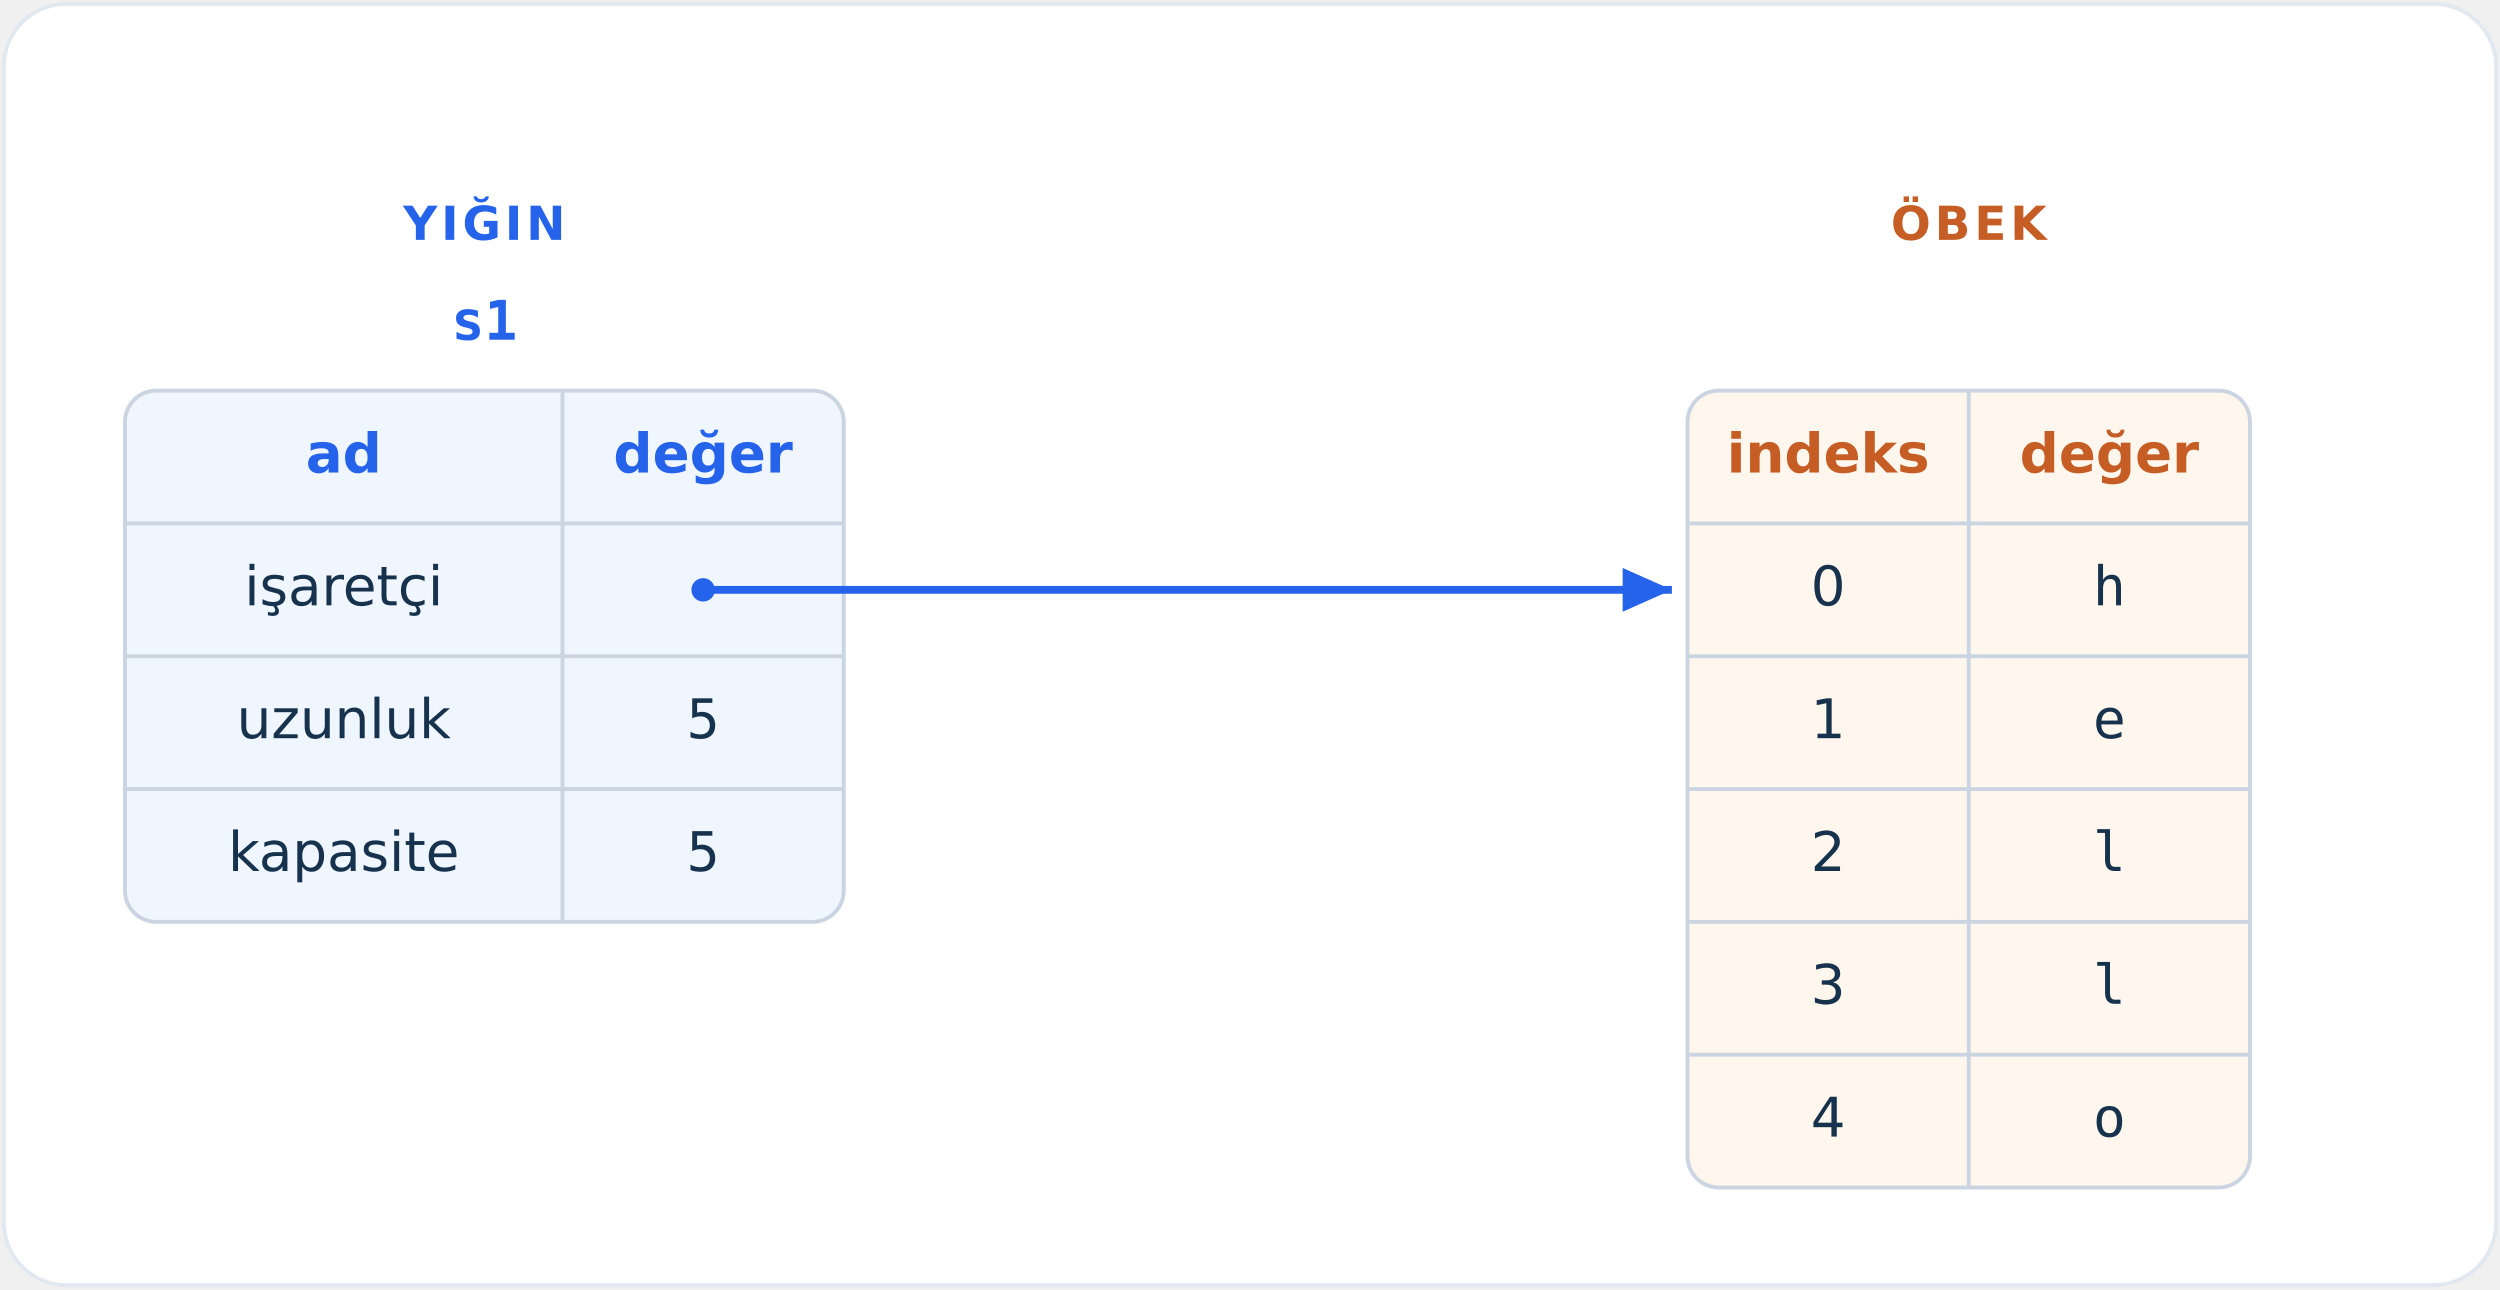
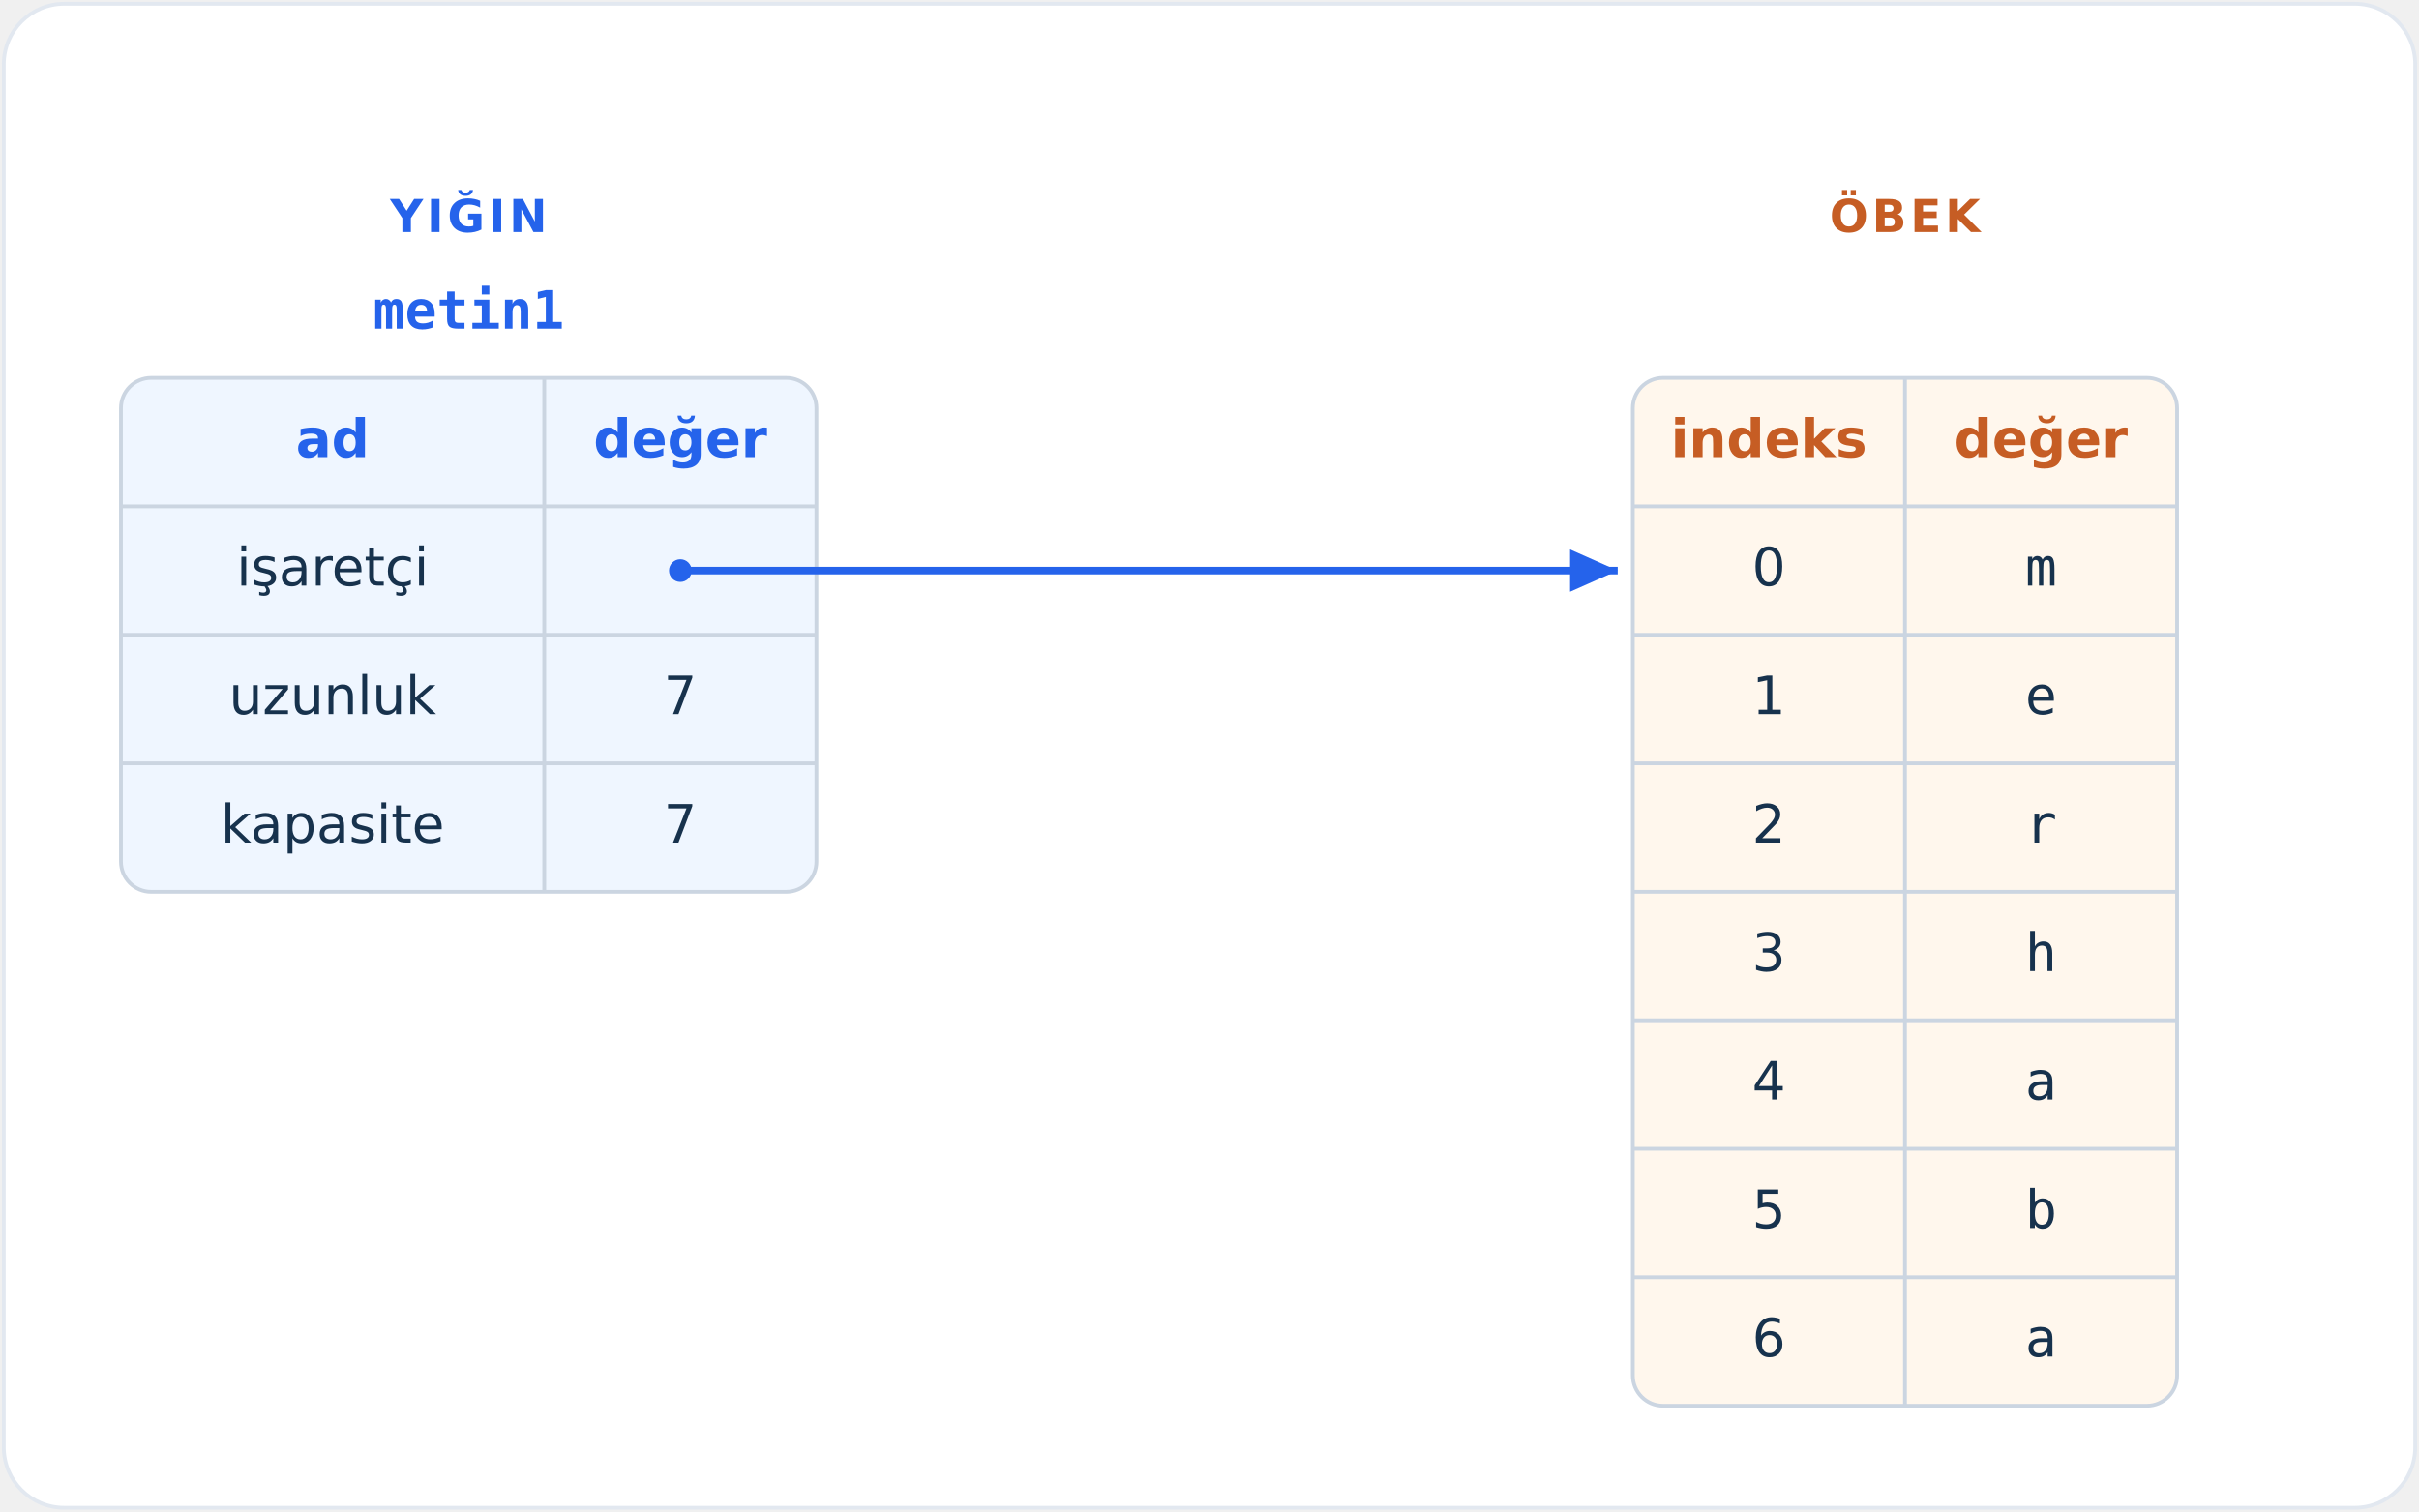
- <svg xmlns="http://www.w3.org/2000/svg" width="640" height="330" viewBox="0 0 640 330" preserveAspectRatio="xMidYMid meet" role="img" aria-labelledby="title desc">
+ <svg xmlns="http://www.w3.org/2000/svg" width="640" height="400" viewBox="0 0 640 400" preserveAspectRatio="xMidYMid meet" role="img" aria-labelledby="title desc">
  <defs>
    <marker id="arrow" viewBox="0 0 10 10" refX="9" refY="5" markerWidth="7" markerHeight="7" orient="auto-start-reverse">
      <path d="M 0 1 L 9 5 L 0 9 Z" fill="#2563eb" />
    </marker>
  </defs>
  <style>text { font-family: "DejaVu Sans", sans-serif; fill: #17324d; font-size: 14px; } .label { font-size: 12px; font-weight: 600; letter-spacing: 1px; } .code { font-family: "DejaVu Sans Mono", monospace; } .heading { font-weight: 600; } .grid { stroke: #cbd5e1; stroke-width: 1; }</style>
-   <rect x="1" y="1" width="638" height="328" rx="16" fill="#fff" stroke="#e2e8f0" />
+   <rect x="1" y="1" width="638" height="398" rx="16" fill="#fff" stroke="#e2e8f0" />
  <text x="124" y="58" text-anchor="middle" dominant-baseline="middle" class="label" style="fill:#2563eb">YIĞIN</text>
  <text x="504" y="58" text-anchor="middle" dominant-baseline="middle" class="label" style="fill:#c65d24">ÖBEK</text>
-   <text x="124.0" y="83" text-anchor="middle" dominant-baseline="middle" class="code heading" style="fill:#2563eb">s1</text>
+   <text x="124.0" y="83" text-anchor="middle" dominant-baseline="middle" class="code heading" style="fill:#2563eb">metin1</text>
  <rect x="32" y="100" width="184" height="136" rx="8" fill="#eff6ff" stroke="#cbd5e1" />
  <path d="M32,134 H216 M144,100 V236" class="grid" fill="none" />
  <path d="M32,168 H216" class="grid" />
  <path d="M32,202 H216" class="grid" />
  <text x="88.0" y="117" text-anchor="middle" dominant-baseline="middle" class="heading" style="fill:#2563eb">ad</text>
  <text x="180.0" y="117" text-anchor="middle" dominant-baseline="middle" class="heading" style="fill:#2563eb">değer</text>
  <text x="88.0" y="151" text-anchor="middle" dominant-baseline="middle" class="">işaretçi</text>
  <text x="180.0" y="151" text-anchor="middle" dominant-baseline="middle" class="code" />
  <text x="88.0" y="185" text-anchor="middle" dominant-baseline="middle" class="">uzunluk</text>
-   <text x="180.0" y="185" text-anchor="middle" dominant-baseline="middle" class="code">5</text>
+   <text x="180.0" y="185" text-anchor="middle" dominant-baseline="middle" class="code">7</text>
  <text x="88.0" y="219" text-anchor="middle" dominant-baseline="middle" class="">kapasite</text>
-   <text x="180.0" y="219" text-anchor="middle" dominant-baseline="middle" class="code">5</text>
-   <rect x="432" y="100" width="144" height="204" rx="8" fill="#fff7ed" stroke="#cbd5e1" />
-   <path d="M432,134 H576 M504,100 V304" class="grid" fill="none" />
+   <text x="180.0" y="219" text-anchor="middle" dominant-baseline="middle" class="code">7</text>
+   <rect x="432" y="100" width="144" height="272" rx="8" fill="#fff7ed" stroke="#cbd5e1" />
+   <path d="M432,134 H576 M504,100 V372" class="grid" fill="none" />
  <path d="M432,168 H576" class="grid" />
  <path d="M432,202 H576" class="grid" />
  <path d="M432,236 H576" class="grid" />
  <path d="M432,270 H576" class="grid" />
+   <path d="M432,304 H576" class="grid" />
+   <path d="M432,338 H576" class="grid" />
  <text x="468.0" y="117" text-anchor="middle" dominant-baseline="middle" class="heading" style="fill:#c65d24">indeks</text>
  <text x="540.0" y="117" text-anchor="middle" dominant-baseline="middle" class="heading" style="fill:#c65d24">değer</text>
  <text x="468.0" y="151" text-anchor="middle" dominant-baseline="middle" class="">0</text>
-   <text x="540.0" y="151" text-anchor="middle" dominant-baseline="middle" class="code">h</text>
+   <text x="540.0" y="151" text-anchor="middle" dominant-baseline="middle" class="code">m</text>
  <text x="468.0" y="185" text-anchor="middle" dominant-baseline="middle" class="">1</text>
  <text x="540.0" y="185" text-anchor="middle" dominant-baseline="middle" class="code">e</text>
  <text x="468.0" y="219" text-anchor="middle" dominant-baseline="middle" class="">2</text>
-   <text x="540.0" y="219" text-anchor="middle" dominant-baseline="middle" class="code">l</text>
+   <text x="540.0" y="219" text-anchor="middle" dominant-baseline="middle" class="code">r</text>
  <text x="468.0" y="253" text-anchor="middle" dominant-baseline="middle" class="">3</text>
-   <text x="540.0" y="253" text-anchor="middle" dominant-baseline="middle" class="code">l</text>
+   <text x="540.0" y="253" text-anchor="middle" dominant-baseline="middle" class="code">h</text>
  <text x="468.0" y="287" text-anchor="middle" dominant-baseline="middle" class="">4</text>
-   <text x="540.0" y="287" text-anchor="middle" dominant-baseline="middle" class="code">o</text>
+   <text x="540.0" y="287" text-anchor="middle" dominant-baseline="middle" class="code">a</text>
+   <text x="468.0" y="321" text-anchor="middle" dominant-baseline="middle" class="">5</text>
+   <text x="540.0" y="321" text-anchor="middle" dominant-baseline="middle" class="code">b</text>
+   <text x="468.0" y="355" text-anchor="middle" dominant-baseline="middle" class="">6</text>
+   <text x="540.0" y="355" text-anchor="middle" dominant-baseline="middle" class="code">a</text>
  <circle cx="180.0" cy="151" r="3" fill="#2563eb" />
  <path d="M180.0,151 L428,151" fill="none" stroke="#2563eb" stroke-width="2" marker-end="url(#arrow)" />
</svg>
